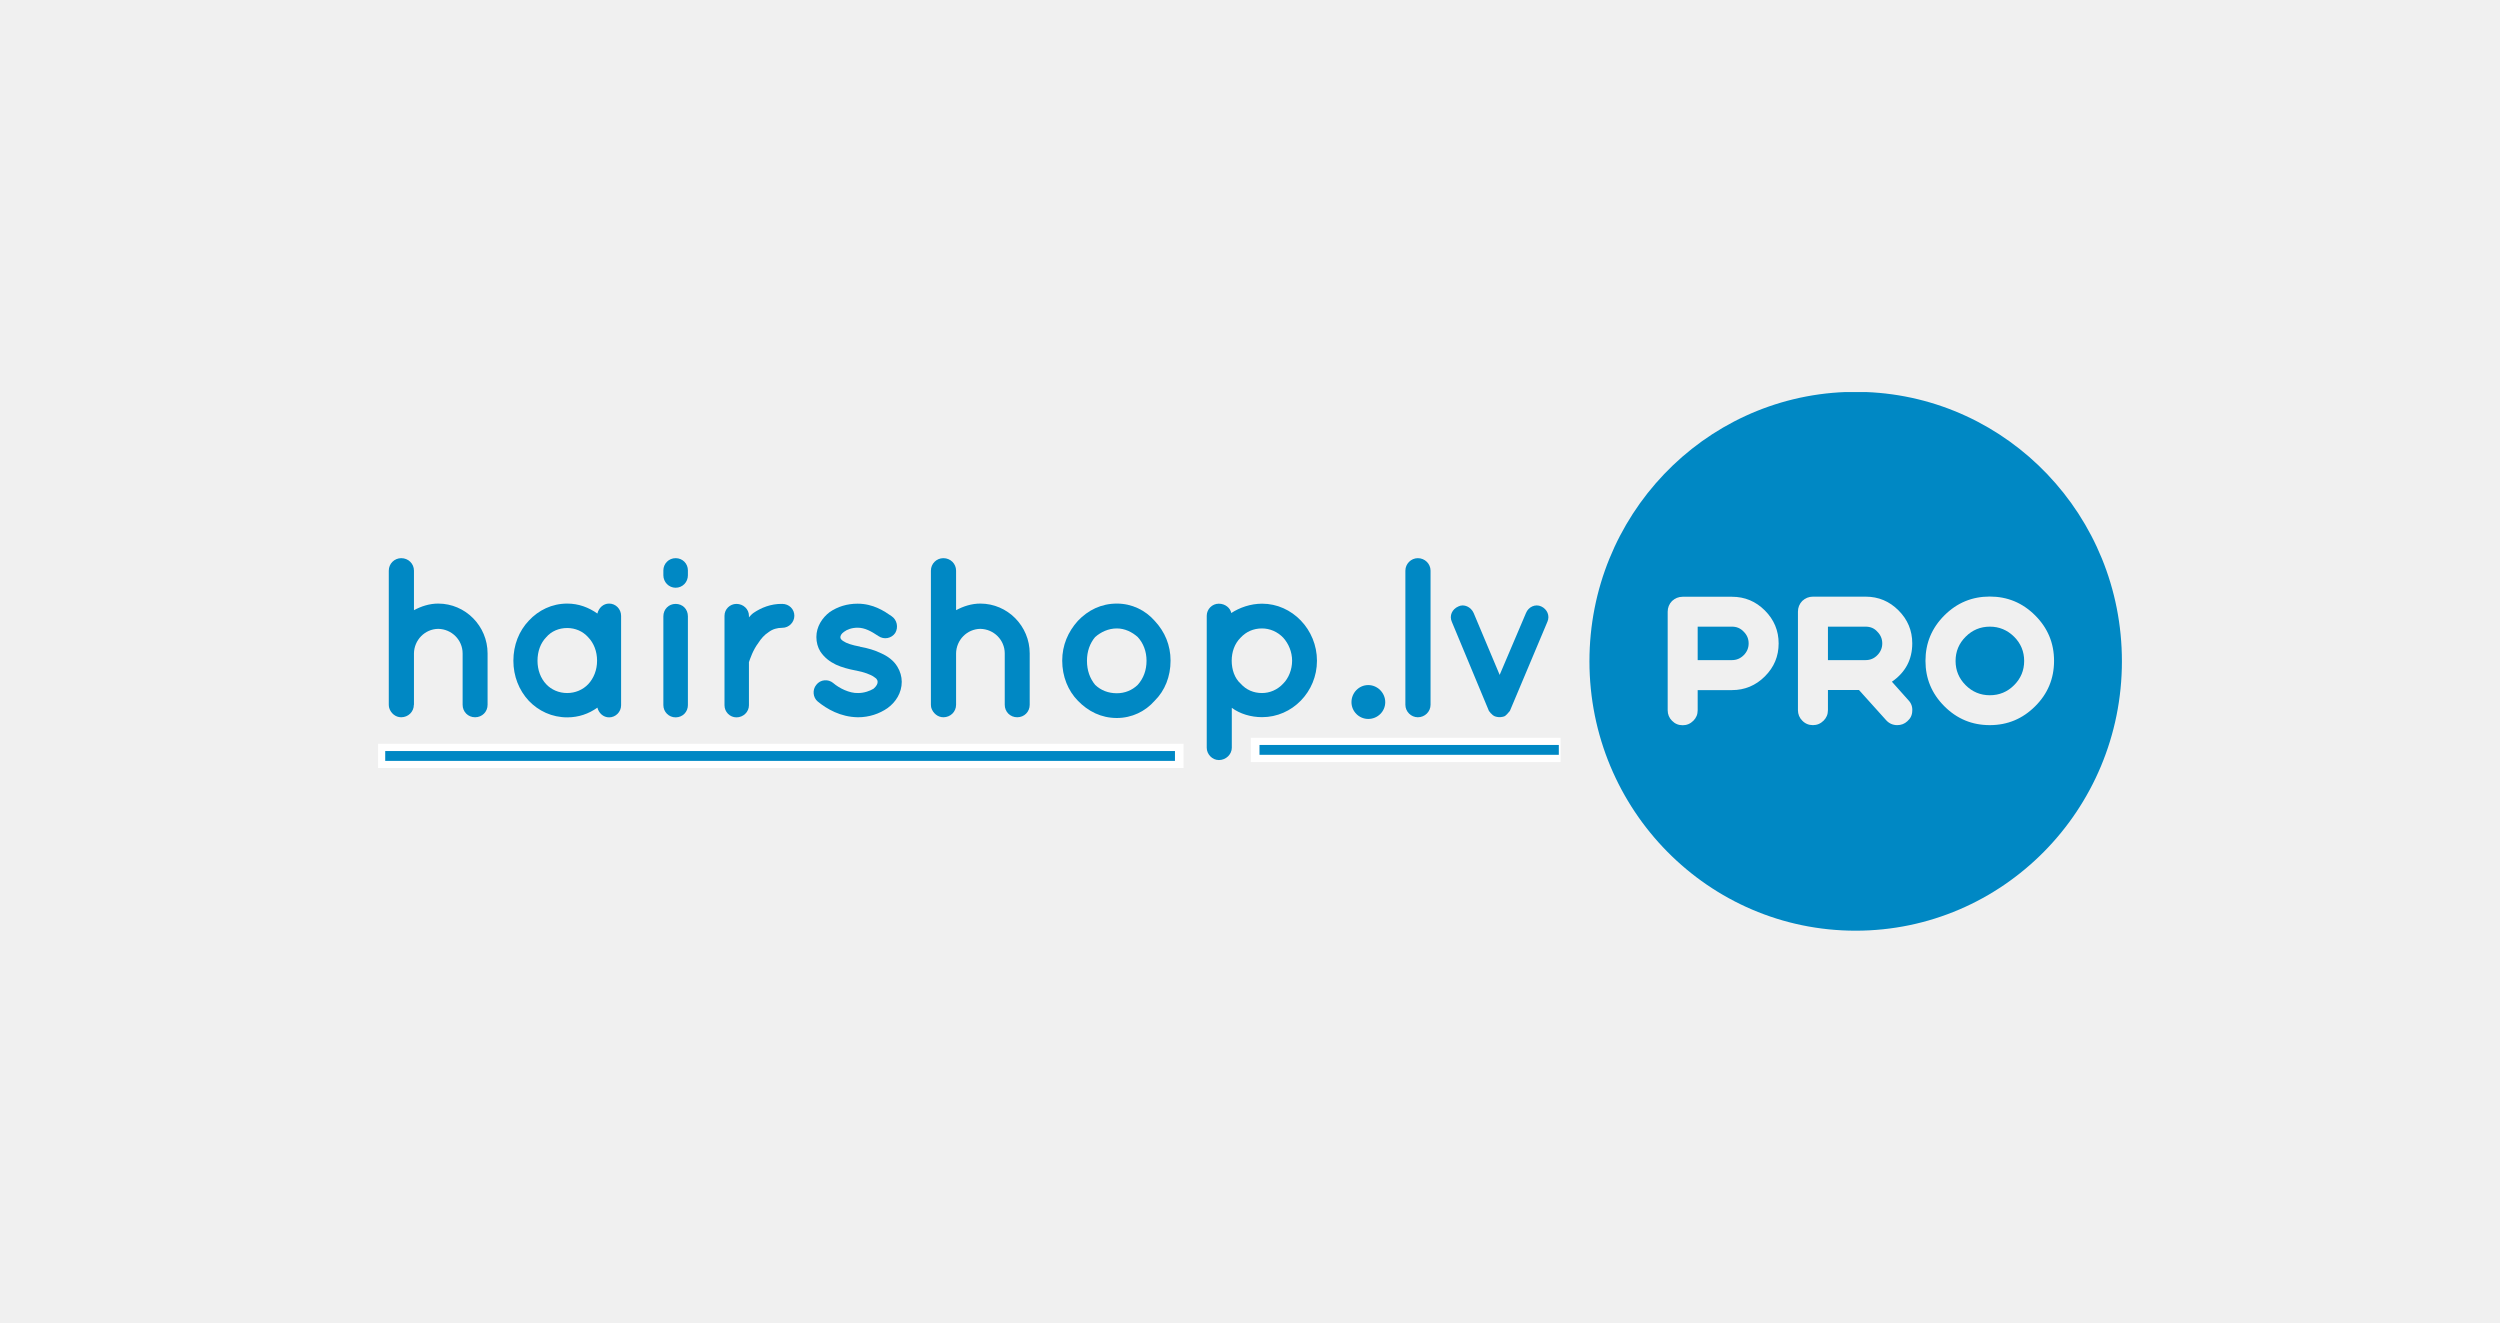
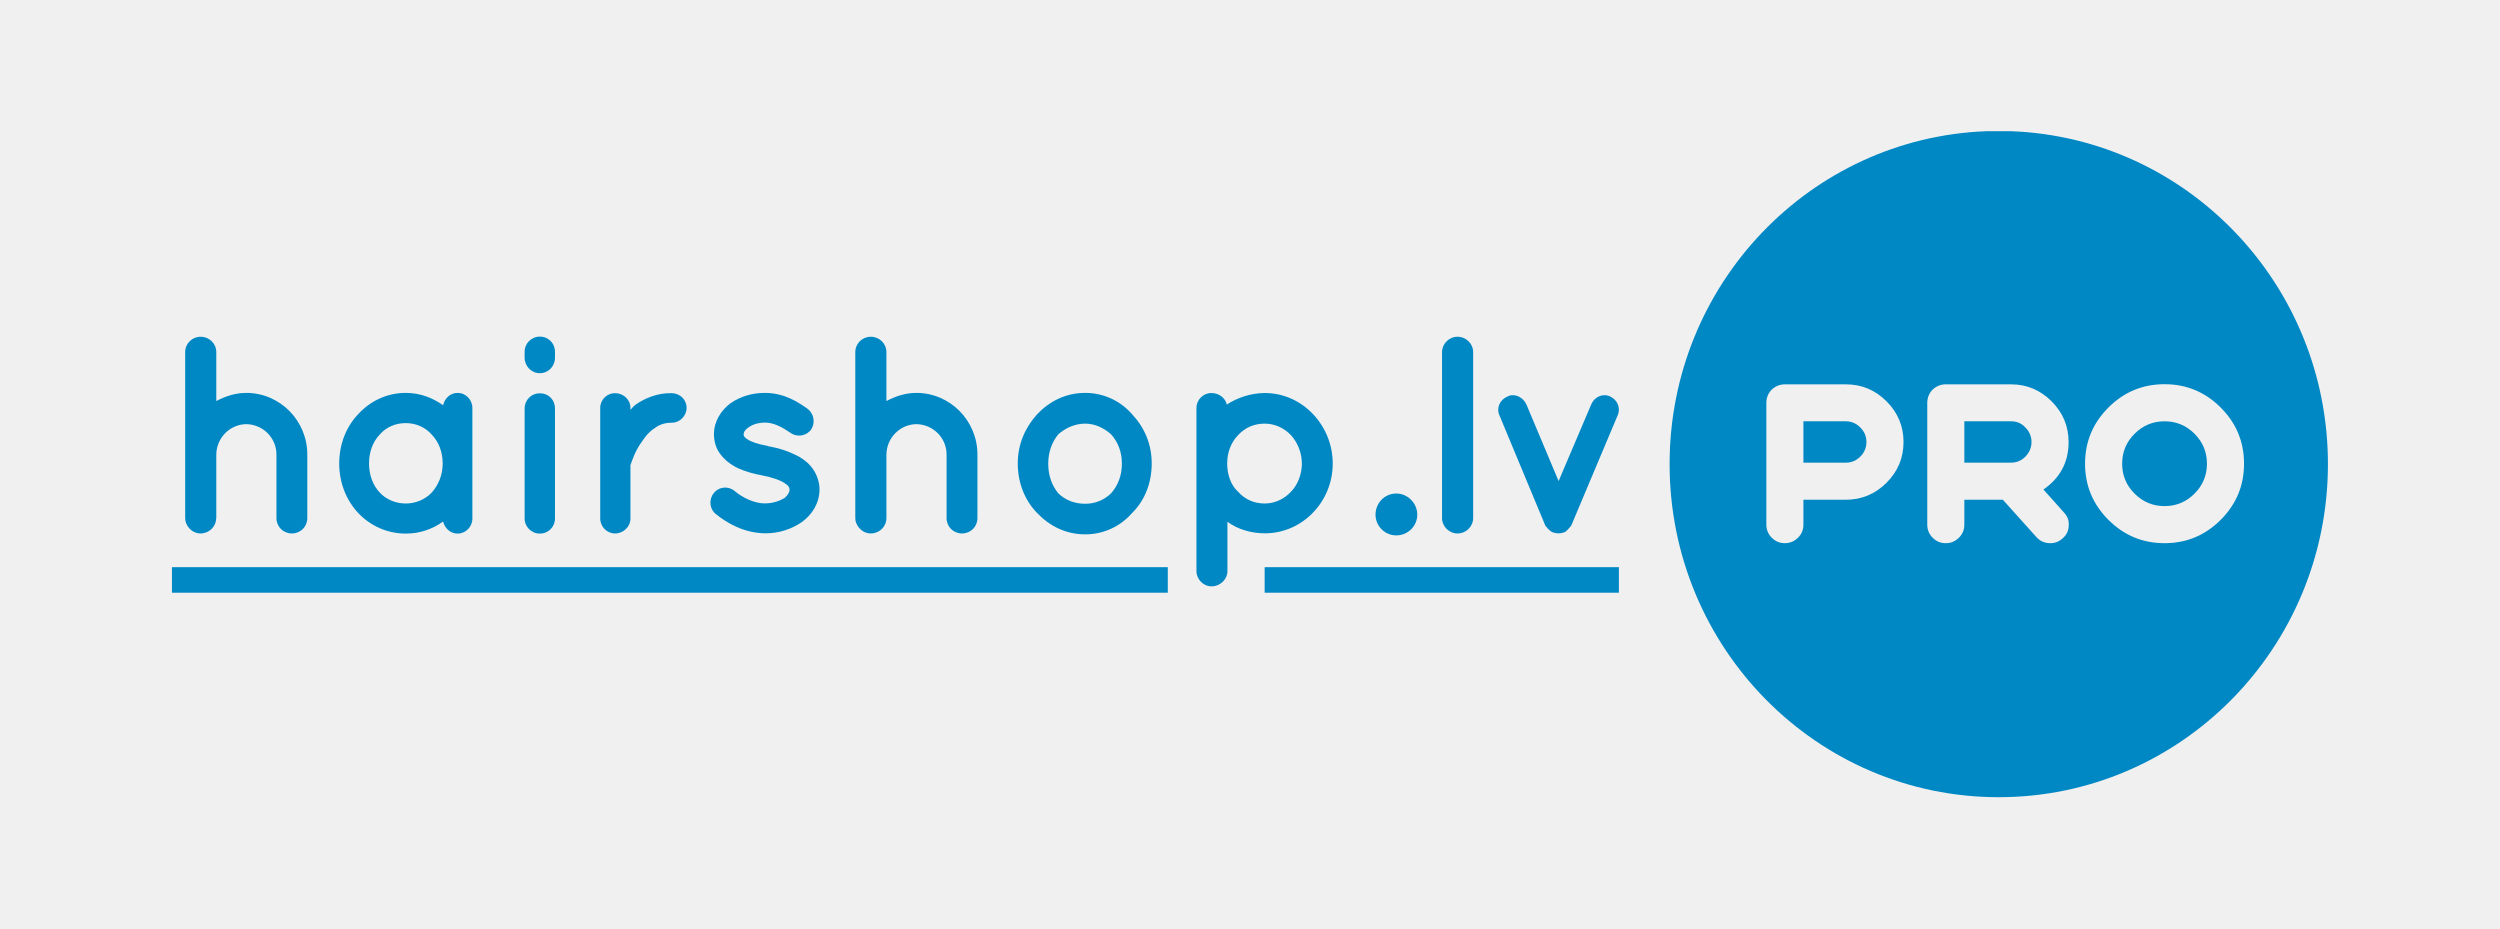
- <svg xmlns="http://www.w3.org/2000/svg" xmlns:xlink="http://www.w3.org/1999/xlink" version="1.1" id="Слой_1" x="0px" y="0px" viewBox="0 0 2383.7 1261.2" style="enable-background:new 0 0 2383.7 1261.2;" xml:space="preserve">
+ <svg xmlns="http://www.w3.org/2000/svg" version="1.1" id="Слой_1" x="0px" y="0px" viewBox="0 0 1928 716.1" style="enable-background:new 0 0 1928 716.1;" xml:space="preserve">
  <style type="text/css">
	.st0{fill:#0088C4;}
- 	.st1{fill-rule:evenodd;clip-rule:evenodd;fill:#FFFFFF;}
- 	.st2{fill-rule:evenodd;clip-rule:evenodd;fill:#0088C4;}
+ 	.st1{fill-rule:evenodd;clip-rule:evenodd;fill:#0088C4;}
</style>
  <g>
-     <defs>
-       <path id="SVGID_1_" d="M-64379.1,607771.9L-64379.1,607771.9z" />
-     </defs>
-     <clipPath id="SVGID_2_">
-       <use xlink:href="#SVGID_1_" style="overflow:visible;" />
-     </clipPath>
-   </g>
-   <g>
-     <defs>
-       <path id="SVGID_3_" d="M-608314.6-1316.8L-608314.6-1316.8z" />
-     </defs>
-     <clipPath id="SVGID_4_">
-       <use xlink:href="#SVGID_3_" style="overflow:visible;" />
-     </clipPath>
-   </g>
-   <g>
-     <path class="st0" d="M394.6,672c0,6.7-5.4,11.9-12.1,11.9c-5.4,0-9.9-3.9-11.4-8.9c-0.2-0.9-0.4-1.9-0.4-3V544.1   c0-6.7,5.4-11.9,11.9-11.9c6.7,0,12.1,5.2,12.1,11.9v37.7c6.9-3.7,14.7-6.3,23.1-6.3c26.1,0,47.1,21.5,47.1,47.5v49   c0,6.7-5.2,11.9-11.9,11.9c-6.7,0-11.9-5.2-11.9-11.9v-49c0-12.8-10.4-23.2-23.3-23.4c-12.7,0.2-22.9,10.6-23.1,23.4V672z" />
-     <path class="st0" d="M592.2,630v42.5c0,6.3-5.2,11.5-11.4,11.5c-5.6,0-9.9-4.1-11.2-9.3c-8.2,5.9-17.9,9.3-28.7,9.3   c-14.7,0-27.4-6.1-36.7-15.8c-9.3-10-14.7-23.4-14.7-38.2c0-15,5.4-28.4,14.7-38.2c9.3-10,22-16.3,36.7-16.3   c10.8,0,20.5,3.7,28.7,9.5c1.3-5.4,5.6-9.5,11.2-9.5c6.3,0,11.4,5.2,11.4,11.7V630z M569.3,630c0-9.1-3.2-16.9-8.4-22.3   c-5.2-5.9-12.5-8.9-20.1-8.9c-7.8,0-15.1,3-20.1,8.9c-5.2,5.4-8.2,13.2-8.2,22.3c0,8.9,3,16.7,8.2,22.3c5,5.4,12.3,8.5,20.1,8.5   c7.6,0,14.9-3,20.1-8.5C566.1,646.7,569.3,638.9,569.3,630z" />
-     <path class="st0" d="M655.9,548.5c0,6.5-5,11.9-11.7,11.9c-6.5,0-11.7-5.4-11.7-11.9v-4.6c0-6.5,5.2-11.7,11.7-11.7   c6.7,0,11.7,5.2,11.7,11.7V548.5z M655.9,587.7v84.6c0,6.5-5,11.7-11.7,11.7c-6.5,0-11.7-5.2-11.7-11.7v-84.6   c0-6.9,5.2-11.9,11.7-11.9C650.9,575.8,655.9,580.8,655.9,587.7z" />
-     <path class="st0" d="M757.4,587.1c0,6.1-5,11.5-11.5,11.5c-5,0-9.3,1.3-13,4.1c-4.1,2.6-7.3,6.3-9.9,10.4   c-5.2,6.9-7.8,15.2-8.9,18.2v41.2c0,6.3-5.4,11.5-11.9,11.5c-6.3,0-11.4-5.2-11.4-11.5v-85.4c0-6.3,5.2-11.3,11.4-11.3   c6.5,0,11.9,5,11.9,11.3v1.5c1.3-1.5,3-3.3,4.5-4.3c7.1-4.8,16.4-8.7,27.2-8.5C752.4,575.8,757.4,580.8,757.4,587.1" />
-     <path class="st0" d="M778.3,653c3.9-5.2,11.4-5.8,16.2-1.7c5.6,4.8,15.3,9.8,23.7,9.5c5.8,0,11.2-2,14.7-4.1c3-2.6,3.9-4.8,3.9-6.5   c0-1.1-0.2-1.5-0.7-2.2c-0.2-0.7-1.1-1.5-2.8-2.6c-3-2.2-9.5-4.6-17.3-6.1h-0.2c-6.7-1.3-13.2-3-18.8-5.6   c-5.8-2.8-11-6.7-14.9-12.6c-2.4-3.9-3.7-8.7-3.7-13.7c0-10,5.6-18.4,12.7-23.8c7.6-5.2,16.6-8,26.6-8c14.9,0,25.5,7.1,32.4,11.9   c5.2,3.5,6.7,10.6,3.5,16c-3.5,5.2-10.6,6.7-16,3c-6.9-4.6-13-8-19.9-8c-5.4,0-10.1,1.7-12.9,3.9c-2.8,1.9-3.5,3.9-3.5,5   c0,0.9,0,1.1,0.4,1.7c0.2,0.4,0.9,1.3,2.4,2.2c2.8,2,8.4,3.9,15.8,5.2l0.2,0.2h0.2c7.1,1.3,13.8,3.2,20.1,6.3   c5.8,2.6,11.7,6.7,15.3,12.8c2.6,4.3,4.1,9.3,4.1,14.3c0,10.6-5.8,19.5-13.6,25.1c-7.8,5.4-17.5,8.7-28.1,8.7   c-16.8-0.2-29.8-8-38.4-15C775.1,665.1,774.4,657.7,778.3,653" />
-     <path class="st0" d="M911.6,672c0,6.7-5.4,11.9-12.1,11.9c-5.4,0-9.9-3.9-11.5-8.9c-0.2-0.9-0.4-1.9-0.4-3V544.1   c0-6.7,5.4-11.9,11.9-11.9c6.7,0,12.1,5.2,12.1,11.9v37.7c6.9-3.7,14.7-6.3,23.1-6.3c26.1,0,47.1,21.5,47.1,47.5v49   c0,6.7-5.2,11.9-11.9,11.9c-6.7,0-11.9-5.2-11.9-11.9v-49c0-12.8-10.4-23.2-23.3-23.4c-12.7,0.2-22.9,10.6-23.1,23.4V672z" />
-     <path class="st0" d="M1027.7,668.1c-9.3-9.5-14.9-23-14.9-38.2c0-14.8,5.6-27.5,14.9-37.9c9.7-10.2,22.2-16.5,37.2-16.5   c14.3,0,27.2,6.3,36.1,16.5c9.7,10.4,15.1,23.2,15.1,37.9c0,15.2-5.4,28.6-15.1,38.2c-8.9,10.2-21.8,16.5-36.1,16.5   C1050,684.6,1037.5,678.3,1027.7,668.1 M1036.4,630c0,9.3,2.8,16.9,7.8,23c5.4,5.2,12.5,8,20.7,8c7.6,0,14.5-2.8,19.9-8   c5.4-6.1,8.4-13.7,8.4-23c0-8.9-3-16.7-8.4-22.6c-5.4-4.8-12.3-8.2-19.9-8.2c-8.2,0-15.3,3.5-20.7,8.2   C1039.2,613.3,1036.4,621.1,1036.4,630z" />
-     <path class="st0" d="M1150.6,713v-82.8V630v-42.9c0-6.3,5.2-11.5,11.5-11.5c6.1,0,11,4.1,11.9,8.9c8-5.2,18.4-8.9,29.4-8.9   c28.7,0,52.3,24.7,52.3,54.4c0,29.7-23.6,53.8-52.3,53.8c-10.8,0-21.2-3.2-28.9-8.9V713c0,6.1-5.4,11.7-12.3,11.7   C1155.8,724.7,1150.6,719.1,1150.6,713 M1174.4,630c0,8.4,2.8,16.7,8.4,21.7c5.4,6.1,12.5,9.1,20.5,9.1c7.3,0,14.7-3,20.3-9.1   c5-5,8.4-13.2,8.4-21.7c0-8.5-3.4-16.3-8.4-21.9c-5.6-5.9-13-8.9-20.3-8.9c-8,0-15.1,3-20.5,8.9   C1177.2,613.7,1174.4,621.5,1174.4,630z" />
-     <path class="st0" d="M1304.6,653.2c8.8,0,16.2,7.4,16.2,16.3c0,8.9-7.3,16-16.2,16c-8.8,0-16-7.2-16-16   C1288.6,660.6,1295.7,653.2,1304.6,653.2" />
-     <path class="st0" d="M1351.9,532.2c6.7,0,12.1,5.4,12.1,11.9v127.9c0,6.5-5.4,11.9-12.1,11.9c-6.5,0-11.9-5.4-11.9-11.9V544.1   C1340,537.6,1345.4,532.2,1351.9,532.2" />
-     <path class="st0" d="M1475.4,592.9L1440,677c-0.2,0.7-0.7,1.3-0.9,1.5c0,0.2-0.2,0.2-0.2,0.2c-0.4,0.4-0.9,1.1-1.3,1.5   c0,0.2-0.2,0.2-0.2,0.2c-0.4,0.7-0.9,0.9-1.3,1.3c0,0-0.2,0-0.2,0.2c-0.4,0.4-0.9,0.9-1.5,1.1h-0.4v0.2c-0.7,0-1.3,0.2-1.7,0.4   h-0.4c-0.9,0.2-1.5,0.2-2.2,0.2c-0.4,0-1.1,0-1.9-0.2h-0.4c-0.7-0.2-1.1-0.4-1.7-0.4v-0.2h-0.4c-0.7-0.2-1.1-0.7-1.9-1.1   c0-0.2-0.2-0.2-0.2-0.2c-0.4-0.4-0.9-0.7-1.3-1.3c-0.2,0-0.2,0-0.4-0.2c-0.2-0.4-0.7-1.1-1.1-1.5c-0.2,0-0.2,0-0.2-0.2   c-0.4-0.2-0.7-0.9-0.9-1.5l-35-84.1c-2.6-5.8,0.2-12.1,6.3-14.7c5.2-2.6,11.9,0.4,14.5,6.3l24.8,59l25.1-59   c2.4-5.9,8.9-8.9,14.5-6.3C1475.2,580.8,1478,587.1,1475.4,592.9" />
-     <rect x="360.5" y="709.2" class="st1" width="768" height="23.1" />
-     <rect x="367.3" y="716.1" class="st2" width="753" height="9.4" />
-     <rect x="1192.6" y="703.5" class="st1" width="295.4" height="23.1" />
-     <rect x="1200.9" y="710.3" class="st2" width="285.4" height="9.4" />
+     <path class="st0" d="M166.7,399.5c0,6.7-5.4,11.9-12.1,11.9c-5.4,0-9.9-3.9-11.4-8.9c-0.2-0.9-0.4-1.9-0.4-3V271.6   c0-6.7,5.4-11.9,11.9-11.9c6.7,0,12.1,5.2,12.1,11.9v37.7c6.9-3.7,14.7-6.3,23.1-6.3c26.1,0,47.1,21.5,47.1,47.5v49   c0,6.7-5.2,11.9-11.9,11.9c-6.7,0-11.9-5.2-11.9-11.9v-49c0-12.8-10.4-23.2-23.3-23.4c-12.7,0.2-22.9,10.6-23.1,23.4v49H166.7z" />
+     <path class="st0" d="M364.3,357.5V400c0,6.3-5.2,11.5-11.4,11.5c-5.6,0-9.9-4.1-11.2-9.3c-8.2,5.9-17.9,9.3-28.7,9.3   c-14.7,0-27.4-6.1-36.7-15.8c-9.3-10-14.7-23.4-14.7-38.2c0-15,5.4-28.4,14.7-38.2c9.3-10,22-16.3,36.7-16.3   c10.8,0,20.5,3.7,28.7,9.5c1.3-5.4,5.6-9.5,11.2-9.5c6.3,0,11.4,5.2,11.4,11.7V357.5z M341.4,357.5c0-9.1-3.2-16.9-8.4-22.3   c-5.2-5.9-12.5-8.9-20.1-8.9c-7.8,0-15.1,3-20.1,8.9c-5.2,5.4-8.2,13.2-8.2,22.3c0,8.9,3,16.7,8.2,22.3c5,5.4,12.3,8.5,20.1,8.5   c7.6,0,14.9-3,20.1-8.5C338.1,374.1,341.4,366.3,341.4,357.5z" />
+     <path class="st0" d="M428,275.9c0,6.5-5,11.9-11.7,11.9c-6.5,0-11.7-5.4-11.7-11.9v-4.6c0-6.5,5.2-11.7,11.7-11.7   c6.7,0,11.7,5.2,11.7,11.7V275.9z M428,315.2v84.6c0,6.5-5,11.7-11.7,11.7c-6.5,0-11.7-5.2-11.7-11.7v-84.6   c0-6.9,5.2-11.9,11.7-11.9C423,303.3,428,308.2,428,315.2z" />
+     <path class="st0" d="M529.5,314.5c0,6.1-5,11.5-11.5,11.5c-5,0-9.3,1.3-13,4.1c-4.1,2.6-7.3,6.3-9.9,10.4   c-5.2,6.9-7.8,15.2-8.9,18.2v41.2c0,6.3-5.4,11.5-11.9,11.5c-6.3,0-11.4-5.2-11.4-11.5v-85.4c0-6.3,5.2-11.3,11.4-11.3   c6.5,0,11.9,5,11.9,11.3v1.5c1.3-1.5,3-3.3,4.5-4.3c7.1-4.8,16.4-8.7,27.2-8.5C524.5,303.3,529.5,308.2,529.5,314.5" />
+     <path class="st0" d="M550.4,380.4c3.9-5.2,11.4-5.8,16.2-1.7c5.6,4.8,15.3,9.8,23.7,9.5c5.8,0,11.2-2,14.7-4.1   c3-2.6,3.9-4.8,3.9-6.5c0-1.1-0.2-1.5-0.7-2.2c-0.2-0.7-1.1-1.5-2.8-2.6c-3-2.2-9.5-4.6-17.3-6.1H588c-6.7-1.3-13.2-3-18.8-5.6   c-5.8-2.8-11-6.7-14.9-12.6c-2.4-3.9-3.7-8.7-3.7-13.7c0-10,5.6-18.4,12.7-23.8c7.6-5.2,16.6-8,26.6-8c14.9,0,25.5,7.1,32.4,11.9   c5.2,3.5,6.7,10.6,3.5,16c-3.5,5.2-10.6,6.7-16,3c-6.9-4.6-13-8-19.9-8c-5.4,0-10.1,1.7-12.9,3.9c-2.8,1.9-3.5,3.9-3.5,5   c0,0.9,0,1.1,0.4,1.7c0.2,0.4,0.9,1.3,2.4,2.2c2.8,2,8.4,3.9,15.8,5.2l0.2,0.2h0.2c7.1,1.3,13.8,3.2,20.1,6.3   c5.8,2.6,11.7,6.7,15.3,12.8c2.6,4.3,4.1,9.3,4.1,14.3c0,10.6-5.8,19.5-13.6,25.1c-7.8,5.4-17.5,8.7-28.1,8.7   c-16.8-0.2-29.8-8-38.4-15C547.2,392.6,546.5,385.2,550.4,380.4" />
+     <path class="st0" d="M683.6,399.5c0,6.7-5.4,11.9-12.1,11.9c-5.4,0-9.9-3.9-11.5-8.9c-0.2-0.9-0.4-1.9-0.4-3V271.6   c0-6.7,5.4-11.9,11.9-11.9c6.7,0,12.1,5.2,12.1,11.9v37.7c6.9-3.7,14.7-6.3,23.1-6.3c26.1,0,47.1,21.5,47.1,47.5v49   c0,6.7-5.2,11.9-11.9,11.9s-11.9-5.2-11.9-11.9v-49c0-12.8-10.4-23.2-23.3-23.4c-12.7,0.2-22.9,10.6-23.1,23.4L683.6,399.5   L683.6,399.5z" />
+     <path class="st0" d="M799.8,395.6c-9.3-9.5-14.9-23-14.9-38.2c0-14.8,5.6-27.5,14.9-37.9C809.5,309.3,822,303,837,303   c14.3,0,27.2,6.3,36.1,16.5c9.7,10.4,15.1,23.2,15.1,37.9c0,15.2-5.4,28.6-15.1,38.2c-8.9,10.2-21.8,16.5-36.1,16.5   C822.1,412.1,809.5,405.8,799.8,395.6 M808.4,357.5c0,9.3,2.8,16.9,7.8,23c5.4,5.2,12.5,8,20.7,8c7.6,0,14.5-2.8,19.9-8   c5.4-6.1,8.4-13.7,8.4-23c0-8.9-3-16.7-8.4-22.6c-5.4-4.8-12.3-8.2-19.9-8.2c-8.2,0-15.3,3.5-20.7,8.2   C811.3,340.8,808.4,348.6,808.4,357.5z" />
+     <path class="st0" d="M922.7,440.5v-82.8v-0.2v-42.9c0-6.3,5.2-11.5,11.5-11.5c6.1,0,11,4.1,11.9,8.9c8-5.2,18.4-8.9,29.4-8.9   c28.7,0,52.3,24.7,52.3,54.4c0,29.7-23.6,53.8-52.3,53.8c-10.8,0-21.2-3.2-28.9-8.9v38.1c0,6.1-5.4,11.7-12.3,11.7   C927.9,452.2,922.7,446.6,922.7,440.5 M946.4,357.5c0,8.4,2.8,16.7,8.4,21.7c5.4,6.1,12.5,9.1,20.5,9.1c7.3,0,14.7-3,20.3-9.1   c5-5,8.4-13.2,8.4-21.7s-3.4-16.3-8.4-21.9c-5.6-5.9-13-8.9-20.3-8.9c-8,0-15.1,3-20.5,8.9C949.3,341.2,946.4,349,946.4,357.5z" />
+     <path class="st0" d="M1076.8,380.6c8.8,0,16.2,7.4,16.2,16.3s-7.3,16-16.2,16c-8.8,0-16-7.2-16-16   C1060.8,388,1067.8,380.6,1076.8,380.6" />
+     <path class="st0" d="M1124,259.7c6.7,0,12.1,5.4,12.1,11.9v127.9c0,6.5-5.4,11.9-12.1,11.9c-6.5,0-11.9-5.4-11.9-11.9V271.6   C1112.1,265.1,1117.5,259.7,1124,259.7" />
+     <path class="st0" d="M1247.5,320.4l-35.4,84.1c-0.2,0.7-0.7,1.3-0.9,1.5c0,0.2-0.2,0.2-0.2,0.2c-0.4,0.4-0.9,1.1-1.3,1.5   c0,0.2-0.2,0.2-0.2,0.2c-0.4,0.7-0.9,0.9-1.3,1.3c0,0-0.2,0-0.2,0.2c-0.4,0.4-0.9,0.9-1.5,1.1h-0.4v0.2c-0.7,0-1.3,0.2-1.7,0.4   h-0.4c-0.9,0.2-1.5,0.2-2.2,0.2c-0.4,0-1.1,0-1.9-0.2h-0.4c-0.7-0.2-1.1-0.4-1.7-0.4v-0.2h-0.4c-0.7-0.2-1.1-0.7-1.9-1.1   c0-0.2-0.2-0.2-0.2-0.2c-0.4-0.4-0.9-0.7-1.3-1.3c-0.2,0-0.2,0-0.4-0.2c-0.2-0.4-0.7-1.1-1.1-1.5c-0.2,0-0.2,0-0.2-0.2   c-0.4-0.2-0.7-0.9-0.9-1.5l-35-84.1c-2.6-5.8,0.2-12.1,6.3-14.7c5.2-2.6,11.9,0.4,14.5,6.3l24.8,59l25.1-59   c2.4-5.9,8.9-8.9,14.5-6.3C1247.3,308.2,1250.1,314.5,1247.5,320.4" />
    <g>
-       <path class="st2" d="M1651.4,597.5h-32.7v31.9h32.7c4.4,0,8.1-1.6,11.2-4.7c3.1-3.1,4.7-6.9,4.7-11.2c0-4.4-1.6-8.1-4.7-11.2    C1659.5,599,1655.8,597.5,1651.4,597.5z" />
-       <path class="st2" d="M1897.3,597.5c-9,0-16.7,3.2-23.1,9.6c-6.4,6.4-9.6,14.1-9.6,23.1c0,9,3.2,16.7,9.6,23.1    c6.4,6.4,14.1,9.6,23.1,9.6c9,0,16.7-3.2,23.1-9.6c6.4-6.4,9.6-14.1,9.6-23.1c0-9-3.2-16.7-9.6-23.1    C1913.9,600.7,1906.2,597.5,1897.3,597.5z" />
-       <path class="st2" d="M1778.8,597.5h-35.9v31.9h35.9c4.5,0,8.2-1.6,11.2-4.7c3.1-3.1,4.7-6.9,4.7-11.2c0-4.4-1.6-8.1-4.7-11.2    C1787.1,599,1783.3,597.5,1778.8,597.5z" />
-       <path class="st2" d="M1779.1,373.8h-19.5c-135.7,5.2-244.1,118.1-244.1,256.7c0,141.9,113.6,256.9,253.8,256.9    c140.2,0,253.9-115,253.9-256.9C2023.2,491.9,1914.8,379,1779.1,373.8z M1682.8,644.9c-8.7,8.7-19.2,13.1-31.4,13.1h-32.7v19.2    c0,4-1.4,7.3-4.1,10c-2.9,2.9-6.3,4.3-10.2,4.3c-4,0-7.4-1.4-10.2-4.3c-2.7-2.7-4.1-6.1-4.1-10v-93.9c0-3.9,1.4-7.4,4.1-10.2    c2.9-2.7,6.3-4.1,10.2-4.1h47c12.3,0,22.7,4.4,31.4,13.1c8.7,8.7,13.1,19.2,13.1,31.4S1691.6,636.1,1682.8,644.9z M1823.3,677.9    c-0.1,4-1.7,7.2-4.7,9.8c-2.7,2.5-5.9,3.7-9.6,3.7c-4.2,0-7.8-1.6-10.6-4.7l-25.9-28.8h-29.6v19.2c0,4-1.4,7.3-4.1,10    c-2.9,2.9-6.3,4.3-10.2,4.3c-4,0-7.4-1.4-10.2-4.3c-2.7-2.7-4.1-6.1-4.1-10v-93.9c0-3.9,1.4-7.4,4.1-10.2    c2.9-2.7,6.3-4.1,10.2-4.1h50.2c12.3,0,22.7,4.4,31.4,13.1c8.7,8.7,13.1,19.2,13.1,31.4c0,15.5-6.5,27.7-19.4,36.6l15.7,17.6    C1822.4,670.5,1823.6,674,1823.3,677.9z M1940.5,673.4c-12,12-26.4,18-43.3,18c-16.9,0-31.3-6-43.3-18c-12-12-18-26.4-18-43.3    c0-16.9,6-31.3,18-43.3c12-12,26.4-18,43.3-18c16.9,0,31.3,6,43.3,18c12,12,18,26.4,18,43.3C1958.5,647,1952.5,661.5,1940.5,673.4    z" />
+       <path class="st1" d="M1423.5,324.9h-32.7v31.9h32.7c4.4,0,8.1-1.6,11.2-4.7s4.7-6.9,4.7-11.2c0-4.4-1.6-8.1-4.7-11.2    C1431.6,326.5,1427.8,324.9,1423.5,324.9z" />
+       <path class="st1" d="M1669.3,324.9c-9,0-16.7,3.2-23.1,9.6s-9.6,14.1-9.6,23.1s3.2,16.7,9.6,23.1s14.1,9.6,23.1,9.6    s16.7-3.2,23.1-9.6s9.6-14.1,9.6-23.1s-3.2-16.7-9.6-23.1S1678.3,324.9,1669.3,324.9z" />
+       <path class="st1" d="M1550.9,324.9h-36v31.9h35.9c4.5,0,8.2-1.6,11.2-4.7c3.1-3.1,4.7-6.9,4.7-11.2c0-4.4-1.6-8.1-4.7-11.2    C1559.1,326.5,1555.4,324.9,1550.9,324.9z" />
+       <path class="st1" d="M1551.2,101.2h-19.5c-135.7,5.2-244.1,118.1-244.1,256.7c0,141.9,113.6,256.9,253.8,256.9    s253.9-115,253.9-256.9C1795.3,219.4,1686.9,106.4,1551.2,101.2z M1454.9,372.3c-8.7,8.7-19.2,13.1-31.4,13.1h-32.7v19.2    c0,4-1.4,7.3-4.1,10c-2.9,2.9-6.3,4.3-10.2,4.3c-4,0-7.4-1.4-10.2-4.3c-2.7-2.7-4.1-6.1-4.1-10v-93.9c0-3.9,1.4-7.4,4.1-10.2    c2.9-2.7,6.3-4.1,10.2-4.1h47c12.3,0,22.7,4.4,31.4,13.1c8.7,8.7,13.1,19.2,13.1,31.4S1463.6,363.6,1454.9,372.3z M1595.4,405.4    c-0.1,4-1.7,7.2-4.7,9.8c-2.7,2.5-5.9,3.7-9.6,3.7c-4.2,0-7.8-1.6-10.6-4.7l-25.9-28.8h-29.7v19.2c0,4-1.4,7.3-4.1,10    c-2.9,2.9-6.3,4.3-10.2,4.3c-4,0-7.4-1.4-10.2-4.3c-2.7-2.7-4.1-6.1-4.1-10v-93.9c0-3.9,1.4-7.4,4.1-10.2    c2.9-2.7,6.3-4.1,10.2-4.1h50.2c12.3,0,22.7,4.4,31.4,13.1c8.7,8.7,13.1,19.2,13.1,31.4c0,15.5-6.5,27.7-19.4,36.6l15.7,17.6    C1594.4,398,1595.8,401.5,1595.4,405.4z M1712.6,400.9c-12,12-26.4,18-43.3,18s-31.3-6-43.3-18s-18-26.4-18-43.3s6-31.3,18-43.3    s26.4-18,43.3-18s31.3,6,43.3,18s18,26.4,18,43.3S1724.6,388.9,1712.6,400.9z" />
    </g>
+     <rect x="132.6" y="437.4" class="st1" width="768" height="19.7" />
+     <rect x="975.3" y="437.4" class="st1" width="273.2" height="19.7" />
  </g>
</svg>
